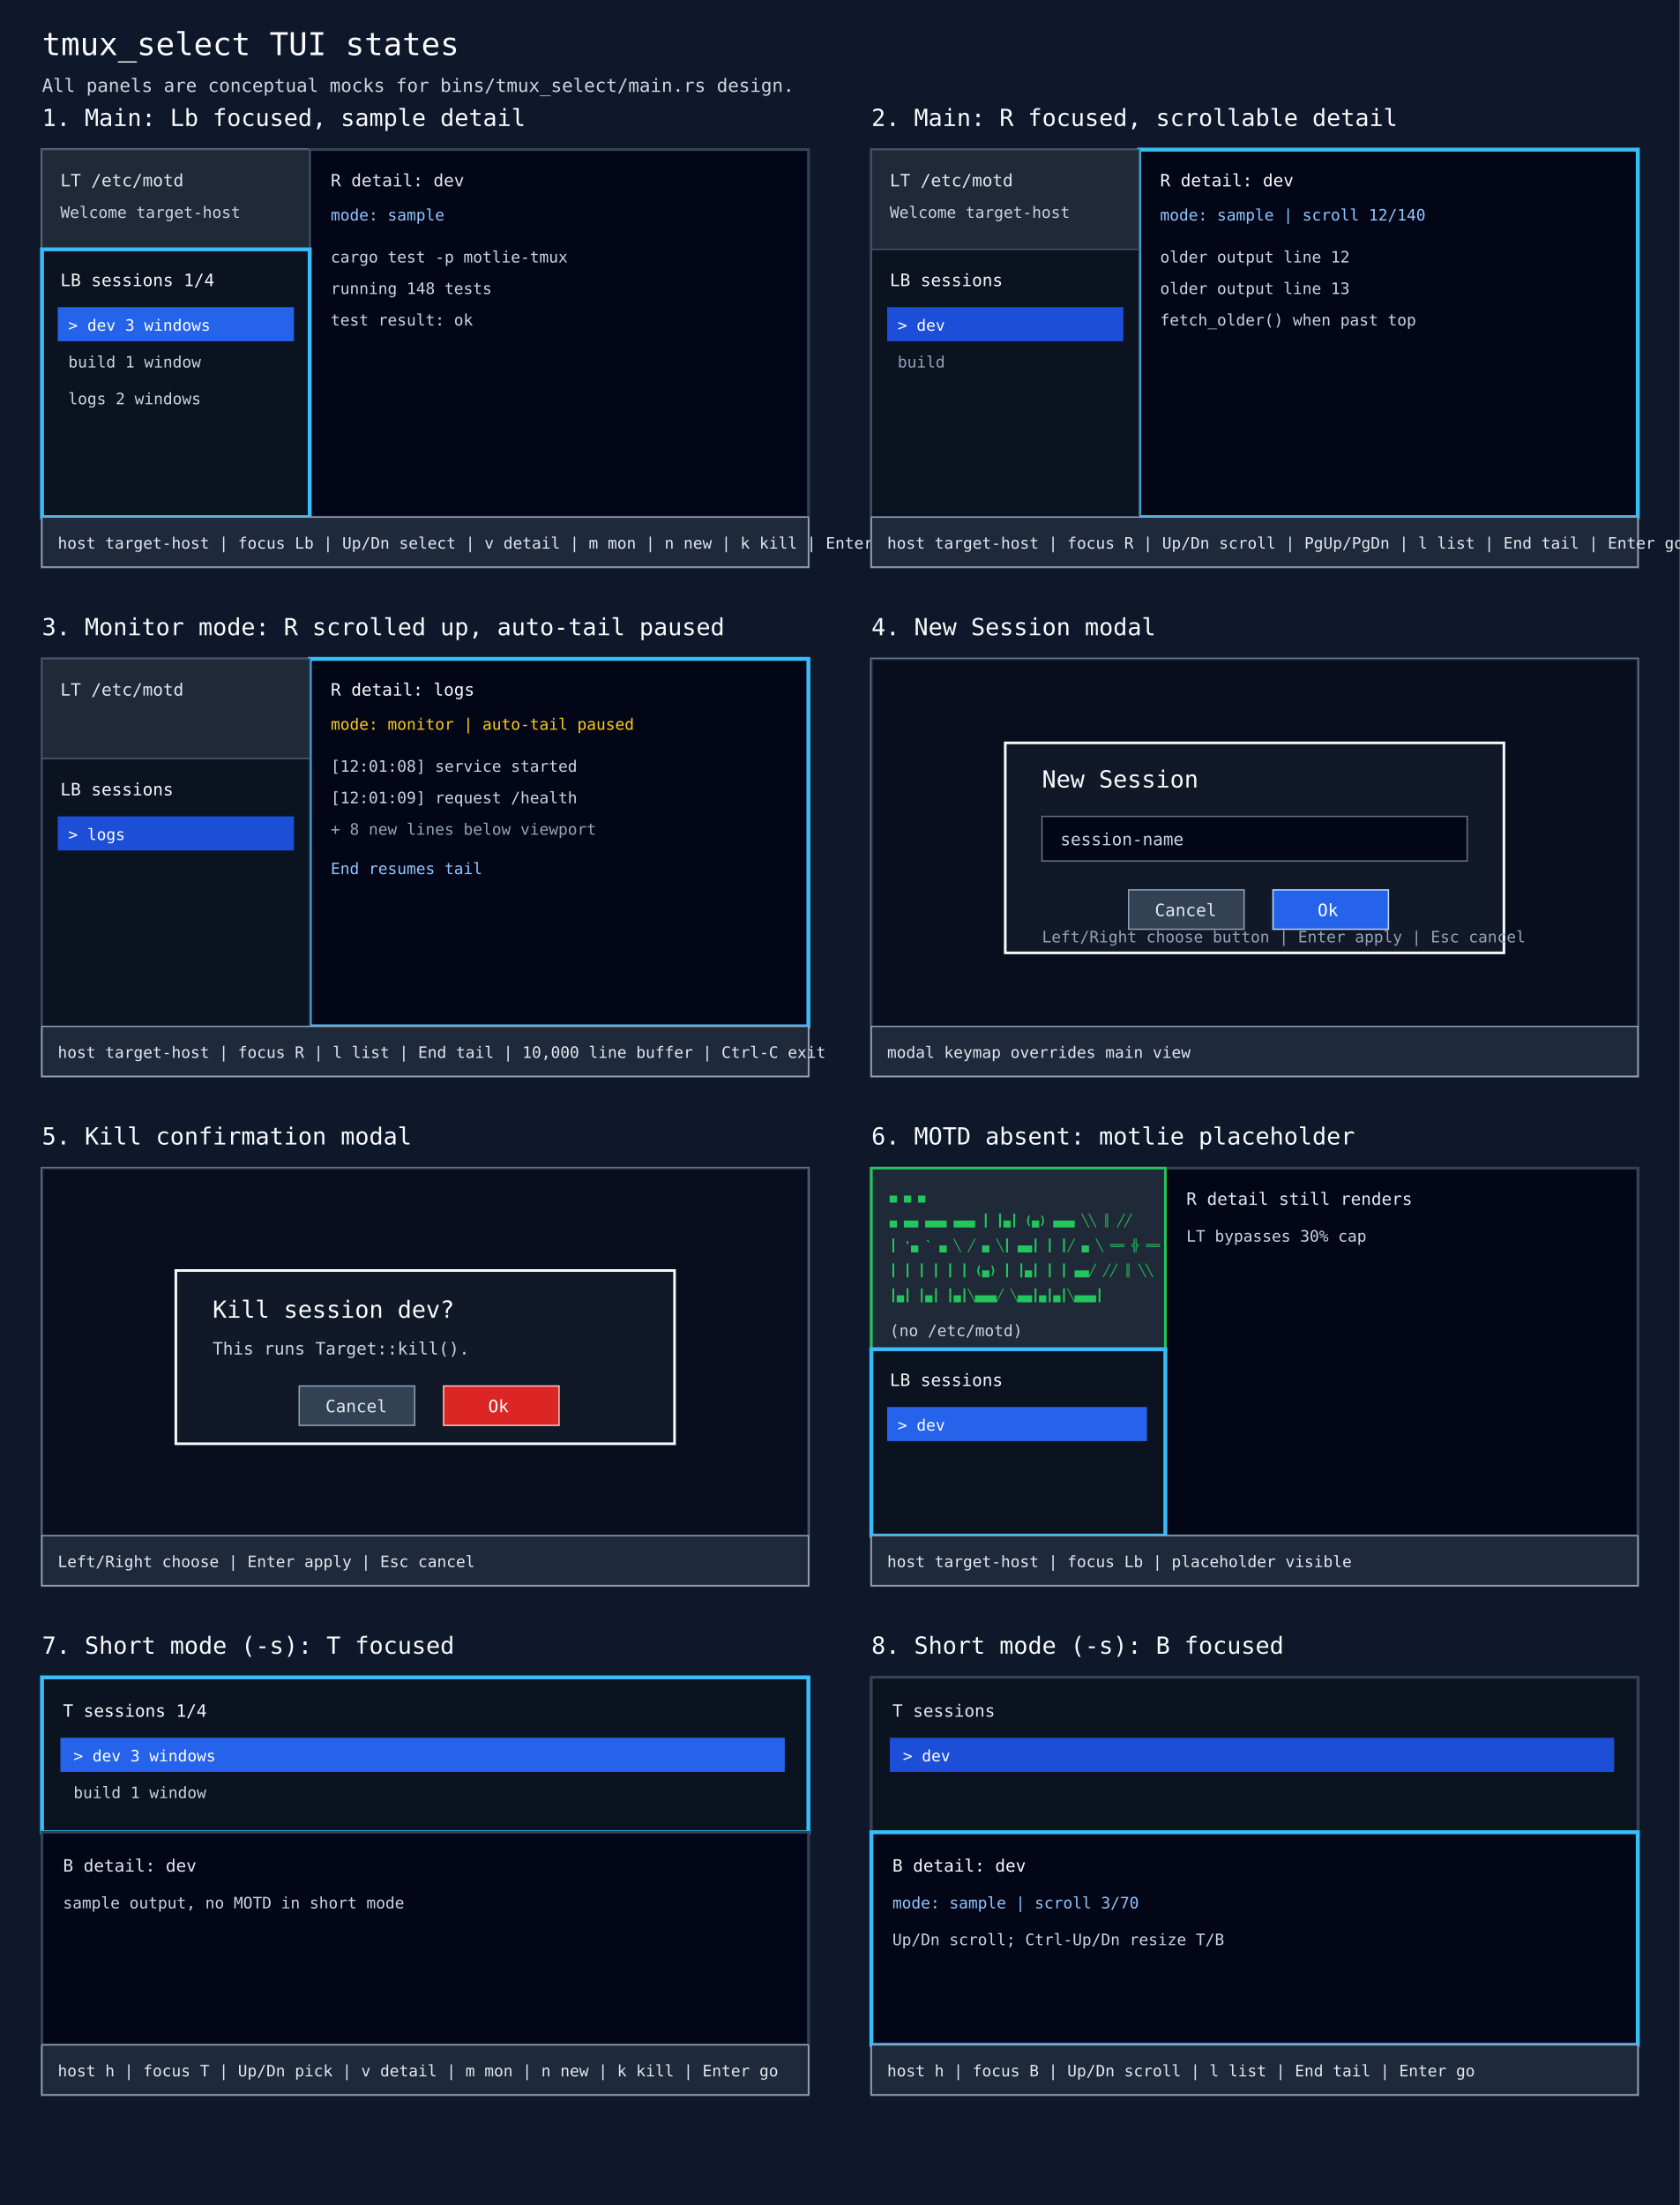
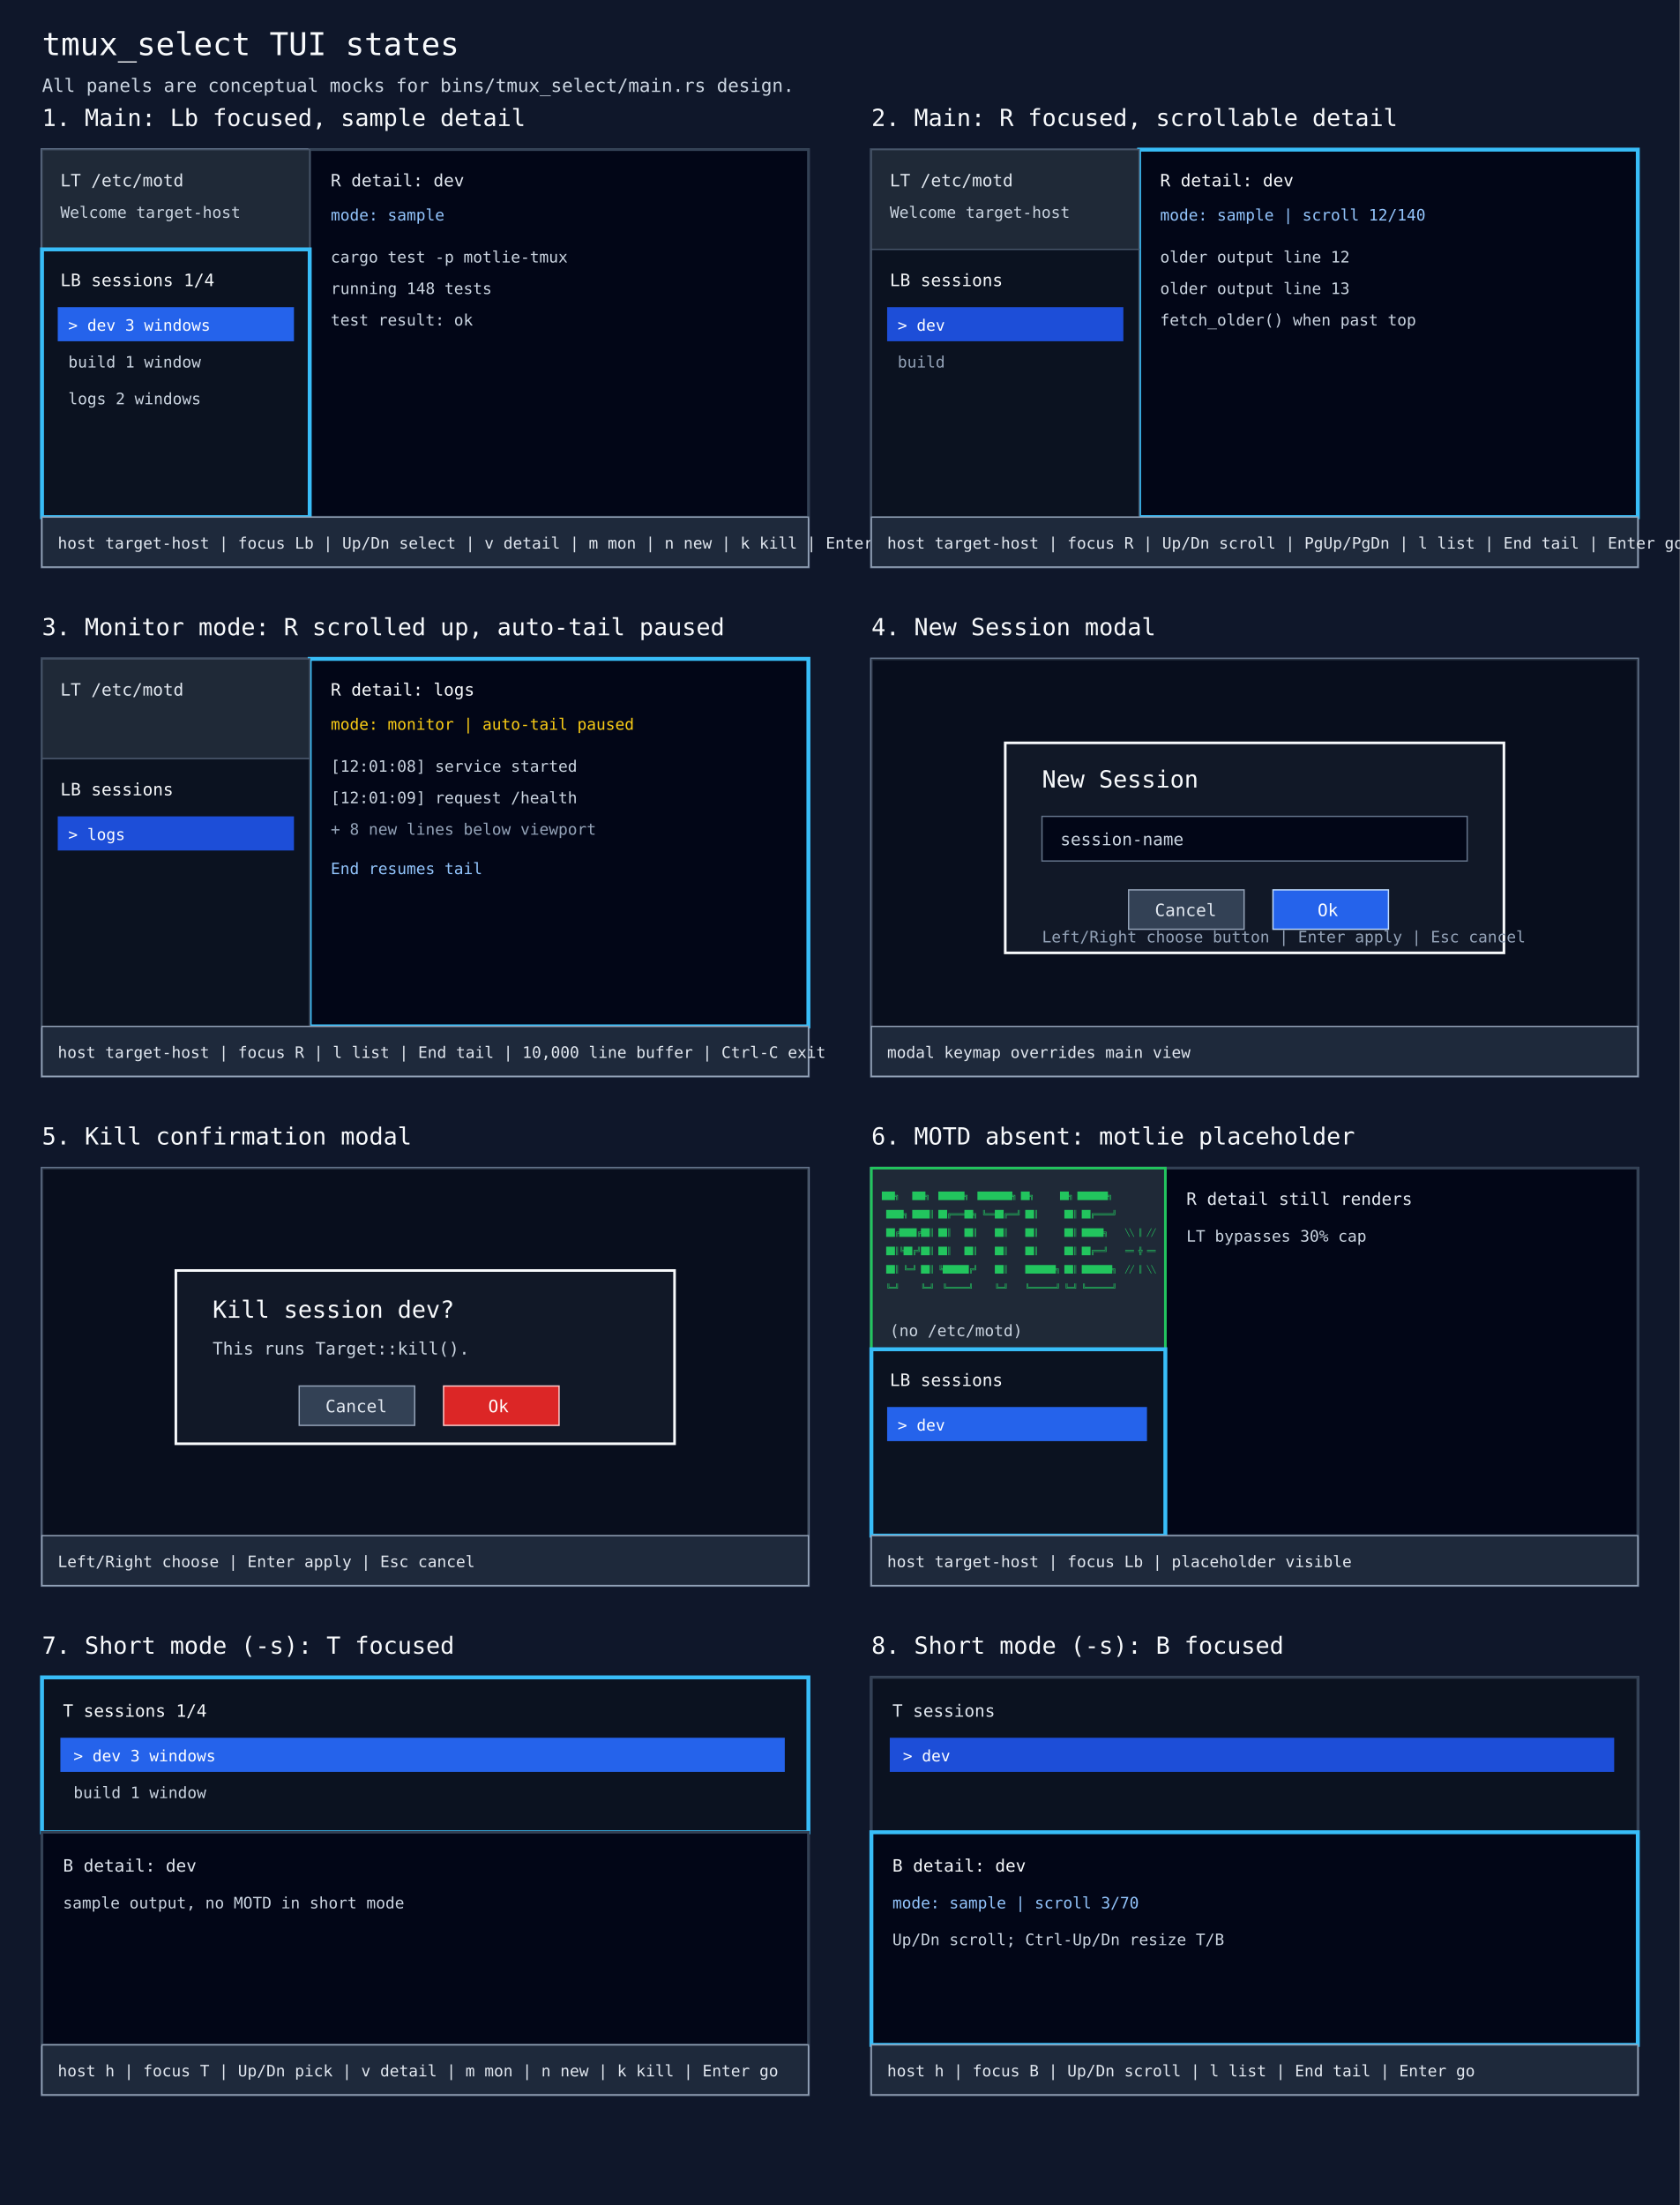
<svg xmlns="http://www.w3.org/2000/svg" width="1280" height="1680" viewBox="0 0 1280 1680" role="img" aria-label="tmux_select TUI design mock with eight selector states">
  <rect x="0" y="0" width="1280" height="1680" fill="#0f172a" />
  <text x="32" y="42" fill="#f8fafc" font-family="monospace" font-size="24">tmux_select TUI states</text>
  <text x="32" y="70" fill="#cbd5e1" font-family="monospace" font-size="14">All panels are conceptual mocks for bins/tmux_select/main.rs design.</text>
  <g transform="translate(32 96)">
    <text x="0" y="0" fill="#f8fafc" font-family="monospace" font-size="18">1. Main: Lb focused, sample detail</text>
    <rect x="0" y="18" width="584" height="318" fill="#020617" stroke="#64748b" stroke-width="2" />
    <rect x="0" y="18" width="204" height="280" fill="#111827" stroke="#64748b" stroke-width="2" />
    <rect x="204" y="18" width="380" height="280" fill="#020617" stroke="#334155" stroke-width="2" />
    <rect x="0" y="18" width="204" height="76" fill="#1f2937" stroke="#475569" stroke-width="1" />
    <rect x="0" y="94" width="204" height="204" fill="#0b1220" stroke="#38bdf8" stroke-width="3" />
    <text x="14" y="46" fill="#e2e8f0" font-family="monospace" font-size="13">LT /etc/motd</text>
    <text x="14" y="70" fill="#cbd5e1" font-family="monospace" font-size="12">Welcome target-host</text>
    <text x="14" y="122" fill="#f8fafc" font-family="monospace" font-size="13">LB sessions 1/4</text>
    <rect x="12" y="138" width="180" height="26" fill="#2563eb" />
    <text x="20" y="156" fill="#ffffff" font-family="monospace" font-size="12">&gt; dev      3 windows</text>
    <text x="20" y="184" fill="#cbd5e1" font-family="monospace" font-size="12">  build    1 window</text>
    <text x="20" y="212" fill="#cbd5e1" font-family="monospace" font-size="12">  logs     2 windows</text>
    <text x="220" y="46" fill="#e2e8f0" font-family="monospace" font-size="13">R detail: dev</text>
    <text x="220" y="72" fill="#93c5fd" font-family="monospace" font-size="12">mode: sample</text>
    <text x="220" y="104" fill="#cbd5e1" font-family="monospace" font-size="12">cargo test -p motlie-tmux</text>
    <text x="220" y="128" fill="#cbd5e1" font-family="monospace" font-size="12">running 148 tests</text>
    <text x="220" y="152" fill="#cbd5e1" font-family="monospace" font-size="12">test result: ok</text>
    <rect x="0" y="298" width="584" height="38" fill="#1e293b" stroke="#94a3b8" stroke-width="1" />
    <text x="12" y="322" fill="#e2e8f0" font-family="monospace" font-size="12">host target-host | focus Lb | Up/Dn select | v detail | m mon | n new | k kill | Enter go</text>
  </g>
  <g transform="translate(664 96)">
    <text x="0" y="0" fill="#f8fafc" font-family="monospace" font-size="18">2. Main: R focused, scrollable detail</text>
    <rect x="0" y="18" width="584" height="318" fill="#020617" stroke="#64748b" stroke-width="2" />
    <rect x="0" y="18" width="204" height="280" fill="#111827" stroke="#334155" stroke-width="2" />
    <rect x="204" y="18" width="380" height="280" fill="#020617" stroke="#38bdf8" stroke-width="3" />
    <rect x="0" y="18" width="204" height="76" fill="#1f2937" stroke="#475569" stroke-width="1" />
    <rect x="0" y="94" width="204" height="204" fill="#0b1220" stroke="#475569" stroke-width="1" />
    <text x="14" y="46" fill="#e2e8f0" font-family="monospace" font-size="13">LT /etc/motd</text>
    <text x="14" y="70" fill="#cbd5e1" font-family="monospace" font-size="12">Welcome target-host</text>
    <text x="14" y="122" fill="#f8fafc" font-family="monospace" font-size="13">LB sessions</text>
    <rect x="12" y="138" width="180" height="26" fill="#1d4ed8" />
    <text x="20" y="156" fill="#ffffff" font-family="monospace" font-size="12">&gt; dev</text>
    <text x="20" y="184" fill="#94a3b8" font-family="monospace" font-size="12">  build</text>
    <text x="220" y="46" fill="#f8fafc" font-family="monospace" font-size="13">R detail: dev</text>
    <text x="220" y="72" fill="#93c5fd" font-family="monospace" font-size="12">mode: sample | scroll 12/140</text>
    <text x="220" y="104" fill="#cbd5e1" font-family="monospace" font-size="12">older output line 12</text>
    <text x="220" y="128" fill="#cbd5e1" font-family="monospace" font-size="12">older output line 13</text>
    <text x="220" y="152" fill="#cbd5e1" font-family="monospace" font-size="12">fetch_older() when past top</text>
    <rect x="0" y="298" width="584" height="38" fill="#1e293b" stroke="#94a3b8" stroke-width="1" />
    <text x="12" y="322" fill="#e2e8f0" font-family="monospace" font-size="12">host target-host | focus R | Up/Dn scroll | PgUp/PgDn | l list | End tail | Enter go</text>
  </g>
  <g transform="translate(32 484)">
    <text x="0" y="0" fill="#f8fafc" font-family="monospace" font-size="18">3. Monitor mode: R scrolled up, auto-tail paused</text>
    <rect x="0" y="18" width="584" height="318" fill="#020617" stroke="#64748b" stroke-width="2" />
    <rect x="0" y="18" width="204" height="280" fill="#111827" stroke="#334155" stroke-width="2" />
    <rect x="204" y="18" width="380" height="280" fill="#020617" stroke="#38bdf8" stroke-width="3" />
    <rect x="0" y="18" width="204" height="76" fill="#1f2937" stroke="#475569" stroke-width="1" />
    <rect x="0" y="94" width="204" height="204" fill="#0b1220" stroke="#475569" stroke-width="1" />
    <text x="14" y="46" fill="#e2e8f0" font-family="monospace" font-size="13">LT /etc/motd</text>
    <text x="14" y="122" fill="#f8fafc" font-family="monospace" font-size="13">LB sessions</text>
    <rect x="12" y="138" width="180" height="26" fill="#1d4ed8" />
    <text x="20" y="156" fill="#ffffff" font-family="monospace" font-size="12">&gt; logs</text>
    <text x="220" y="46" fill="#f8fafc" font-family="monospace" font-size="13">R detail: logs</text>
    <text x="220" y="72" fill="#facc15" font-family="monospace" font-size="12">mode: monitor | auto-tail paused</text>
    <text x="220" y="104" fill="#cbd5e1" font-family="monospace" font-size="12">[12:01:08] service started</text>
    <text x="220" y="128" fill="#cbd5e1" font-family="monospace" font-size="12">[12:01:09] request /health</text>
    <text x="220" y="152" fill="#94a3b8" font-family="monospace" font-size="12">+ 8 new lines below viewport</text>
    <text x="220" y="182" fill="#93c5fd" font-family="monospace" font-size="12">End resumes tail</text>
    <rect x="0" y="298" width="584" height="38" fill="#1e293b" stroke="#94a3b8" stroke-width="1" />
    <text x="12" y="322" fill="#e2e8f0" font-family="monospace" font-size="12">host target-host | focus R | l list | End tail | 10,000 line buffer | Ctrl-C exit</text>
  </g>
  <g transform="translate(664 484)">
    <text x="0" y="0" fill="#f8fafc" font-family="monospace" font-size="18">4. New Session modal</text>
    <rect x="0" y="18" width="584" height="318" fill="#020617" stroke="#64748b" stroke-width="2" />
    <rect x="0" y="18" width="584" height="280" fill="#0b1220" opacity="0.65" />
    <rect x="102" y="82" width="380" height="160" fill="#111827" stroke="#f8fafc" stroke-width="2" />
    <text x="130" y="116" fill="#f8fafc" font-family="monospace" font-size="18">New Session</text>
    <rect x="130" y="138" width="324" height="34" fill="#020617" stroke="#64748b" stroke-width="1" />
    <text x="144" y="160" fill="#cbd5e1" font-family="monospace" font-size="13">session-name</text>
    <rect x="196" y="194" width="88" height="30" fill="#334155" stroke="#94a3b8" />
    <text x="216" y="214" fill="#e2e8f0" font-family="monospace" font-size="13">Cancel</text>
    <rect x="306" y="194" width="88" height="30" fill="#2563eb" stroke="#bfdbfe" />
    <text x="340" y="214" fill="#ffffff" font-family="monospace" font-size="13">Ok</text>
    <text x="130" y="234" fill="#94a3b8" font-family="monospace" font-size="12">Left/Right choose button | Enter apply | Esc cancel</text>
    <rect x="0" y="298" width="584" height="38" fill="#1e293b" stroke="#94a3b8" stroke-width="1" />
    <text x="12" y="322" fill="#e2e8f0" font-family="monospace" font-size="12">modal keymap overrides main view</text>
  </g>
  <g transform="translate(32 872)">
    <text x="0" y="0" fill="#f8fafc" font-family="monospace" font-size="18">5. Kill confirmation modal</text>
    <rect x="0" y="18" width="584" height="318" fill="#020617" stroke="#64748b" stroke-width="2" />
    <rect x="0" y="18" width="584" height="280" fill="#0b1220" opacity="0.65" />
    <rect x="102" y="96" width="380" height="132" fill="#111827" stroke="#f8fafc" stroke-width="2" />
    <text x="130" y="132" fill="#f8fafc" font-family="monospace" font-size="18">Kill session dev?</text>
    <text x="130" y="160" fill="#cbd5e1" font-family="monospace" font-size="13">This runs Target::kill().</text>
    <rect x="196" y="184" width="88" height="30" fill="#334155" stroke="#94a3b8" />
    <text x="216" y="204" fill="#e2e8f0" font-family="monospace" font-size="13">Cancel</text>
    <rect x="306" y="184" width="88" height="30" fill="#dc2626" stroke="#fecaca" />
    <text x="340" y="204" fill="#ffffff" font-family="monospace" font-size="13">Ok</text>
    <rect x="0" y="298" width="584" height="38" fill="#1e293b" stroke="#94a3b8" stroke-width="1" />
    <text x="12" y="322" fill="#e2e8f0" font-family="monospace" font-size="12">Left/Right choose | Enter apply | Esc cancel</text>
  </g>
  <g transform="translate(664 872)">
    <text x="0" y="0" fill="#f8fafc" font-family="monospace" font-size="18">6. MOTD absent: motlie placeholder</text>
    <rect x="0" y="18" width="584" height="318" fill="#020617" stroke="#64748b" stroke-width="2" />
    <rect x="0" y="18" width="224" height="280" fill="#111827" stroke="#64748b" stroke-width="2" />
    <rect x="224" y="18" width="360" height="280" fill="#020617" stroke="#334155" stroke-width="2" />
    <rect x="0" y="18" width="224" height="138" fill="#1f2937" stroke="#22c55e" stroke-width="2" />
    <rect x="0" y="156" width="224" height="142" fill="#0b1220" stroke="#38bdf8" stroke-width="3" />
-     <text x="14" y="42" fill="#22c55e" font-family="monospace" font-size="9" font-weight="700">▄   ▄ ▄</text>
-     <text x="14" y="61" fill="#22c55e" font-family="monospace" font-size="9" font-weight="700"> ▄ ▄▄ ▄▄▄   ▄▄▄ ┃ ┃▄┃ (▄) ▄▄▄   ╲╲ ║ ╱╱</text>
-     <text x="14" y="80" fill="#22c55e" font-family="monospace" font-size="9" font-weight="700">┃ '▄ ` ▄ ╲ ╱ ▄ ╲┃ ▄▄┃ ┃ ┃╱ ▄ ╲  ══ ╬ ══</text>
-     <text x="14" y="99" fill="#22c55e" font-family="monospace" font-size="9" font-weight="700">┃ ┃ ┃ ┃ ┃ ┃ (▄) ┃ ┃▄┃ ┃ ┃  ▄▄╱  ╱╱ ║ ╲╲</text>
-     <text x="14" y="118" fill="#22c55e" font-family="monospace" font-size="9" font-weight="700">┃▄┃ ┃▄┃ ┃▄┃╲▄▄▄╱ ╲▄▄┃▄┃▄┃╲▄▄▄┃</text>
+     <text x="8" y="41" fill="#22c55e" font-family="monospace" font-size="5.5" font-weight="700" xml:space="preserve">███╗   ███╗  ██████╗  ████████╗ ██╗      ██╗ ███████╗</text>
+     <text x="8" y="55" fill="#22c55e" font-family="monospace" font-size="5.5" font-weight="700" xml:space="preserve"> ████╗ ████║ ██╔═══██╗ ╚══██╔══╝ ██║      ██║ ██╔════╝</text>
+     <text x="8" y="69" fill="#22c55e" font-family="monospace" font-size="5.5" font-weight="700" xml:space="preserve"> ██╔████╔██║ ██║   ██║    ██║    ██║      ██║ █████╗    ╲╲ ║ ╱╱</text>
+     <text x="8" y="83" fill="#22c55e" font-family="monospace" font-size="5.5" font-weight="700" xml:space="preserve"> ██║╚██╔╝██║ ██║   ██║    ██║    ██║      ██║ ██╔══╝    ══ ╬ ══</text>
+     <text x="8" y="97" fill="#22c55e" font-family="monospace" font-size="5.5" font-weight="700" xml:space="preserve"> ██║ ╚═╝ ██║ ╚██████╔╝    ██║    ███████╗ ██║ ███████╗  ╱╱ ║ ╲╲</text>
+     <text x="8" y="111" fill="#22c55e" font-family="monospace" font-size="5.5" font-weight="700" xml:space="preserve"> ╚═╝     ╚═╝  ╚═════╝     ╚═╝    ╚══════╝ ╚═╝ ╚══════╝</text>
    <text x="14" y="146" fill="#cbd5e1" font-family="monospace" font-size="12">(no /etc/motd)</text>
    <text x="14" y="184" fill="#f8fafc" font-family="monospace" font-size="13">LB sessions</text>
    <rect x="12" y="200" width="198" height="26" fill="#2563eb" />
    <text x="20" y="218" fill="#ffffff" font-family="monospace" font-size="12">&gt; dev</text>
    <text x="240" y="46" fill="#e2e8f0" font-family="monospace" font-size="13">R detail still renders</text>
    <text x="240" y="74" fill="#cbd5e1" font-family="monospace" font-size="12">LT bypasses 30% cap</text>
    <rect x="0" y="298" width="584" height="38" fill="#1e293b" stroke="#94a3b8" stroke-width="1" />
    <text x="12" y="322" fill="#e2e8f0" font-family="monospace" font-size="12">host target-host | focus Lb | placeholder visible</text>
  </g>
  <g transform="translate(32 1260)">
    <text x="0" y="0" fill="#f8fafc" font-family="monospace" font-size="18">7. Short mode (-s): T focused</text>
    <rect x="0" y="18" width="584" height="318" fill="#020617" stroke="#64748b" stroke-width="2" />
    <rect x="0" y="18" width="584" height="118" fill="#0b1220" stroke="#38bdf8" stroke-width="3" />
    <rect x="0" y="136" width="584" height="162" fill="#020617" stroke="#334155" stroke-width="2" />
    <text x="16" y="48" fill="#f8fafc" font-family="monospace" font-size="13">T sessions 1/4</text>
    <rect x="14" y="64" width="552" height="26" fill="#2563eb" />
    <text x="24" y="82" fill="#ffffff" font-family="monospace" font-size="12">&gt; dev      3 windows</text>
    <text x="24" y="110" fill="#cbd5e1" font-family="monospace" font-size="12">  build    1 window</text>
    <text x="16" y="166" fill="#e2e8f0" font-family="monospace" font-size="13">B detail: dev</text>
    <text x="16" y="194" fill="#cbd5e1" font-family="monospace" font-size="12">sample output, no MOTD in short mode</text>
    <rect x="0" y="298" width="584" height="38" fill="#1e293b" stroke="#94a3b8" stroke-width="1" />
    <text x="12" y="322" fill="#e2e8f0" font-family="monospace" font-size="12">host h | focus T | Up/Dn pick | v detail | m mon | n new | k kill | Enter go</text>
  </g>
  <g transform="translate(664 1260)">
    <text x="0" y="0" fill="#f8fafc" font-family="monospace" font-size="18">8. Short mode (-s): B focused</text>
    <rect x="0" y="18" width="584" height="318" fill="#020617" stroke="#64748b" stroke-width="2" />
    <rect x="0" y="18" width="584" height="118" fill="#0b1220" stroke="#334155" stroke-width="2" />
    <rect x="0" y="136" width="584" height="162" fill="#020617" stroke="#38bdf8" stroke-width="3" />
    <text x="16" y="48" fill="#e2e8f0" font-family="monospace" font-size="13">T sessions</text>
    <rect x="14" y="64" width="552" height="26" fill="#1d4ed8" />
    <text x="24" y="82" fill="#ffffff" font-family="monospace" font-size="12">&gt; dev</text>
    <text x="16" y="166" fill="#f8fafc" font-family="monospace" font-size="13">B detail: dev</text>
    <text x="16" y="194" fill="#93c5fd" font-family="monospace" font-size="12">mode: sample | scroll 3/70</text>
    <text x="16" y="222" fill="#cbd5e1" font-family="monospace" font-size="12">Up/Dn scroll; Ctrl-Up/Dn resize T/B</text>
    <rect x="0" y="298" width="584" height="38" fill="#1e293b" stroke="#94a3b8" stroke-width="1" />
    <text x="12" y="322" fill="#e2e8f0" font-family="monospace" font-size="12">host h | focus B | Up/Dn scroll | l list | End tail | Enter go</text>
  </g>
</svg>
